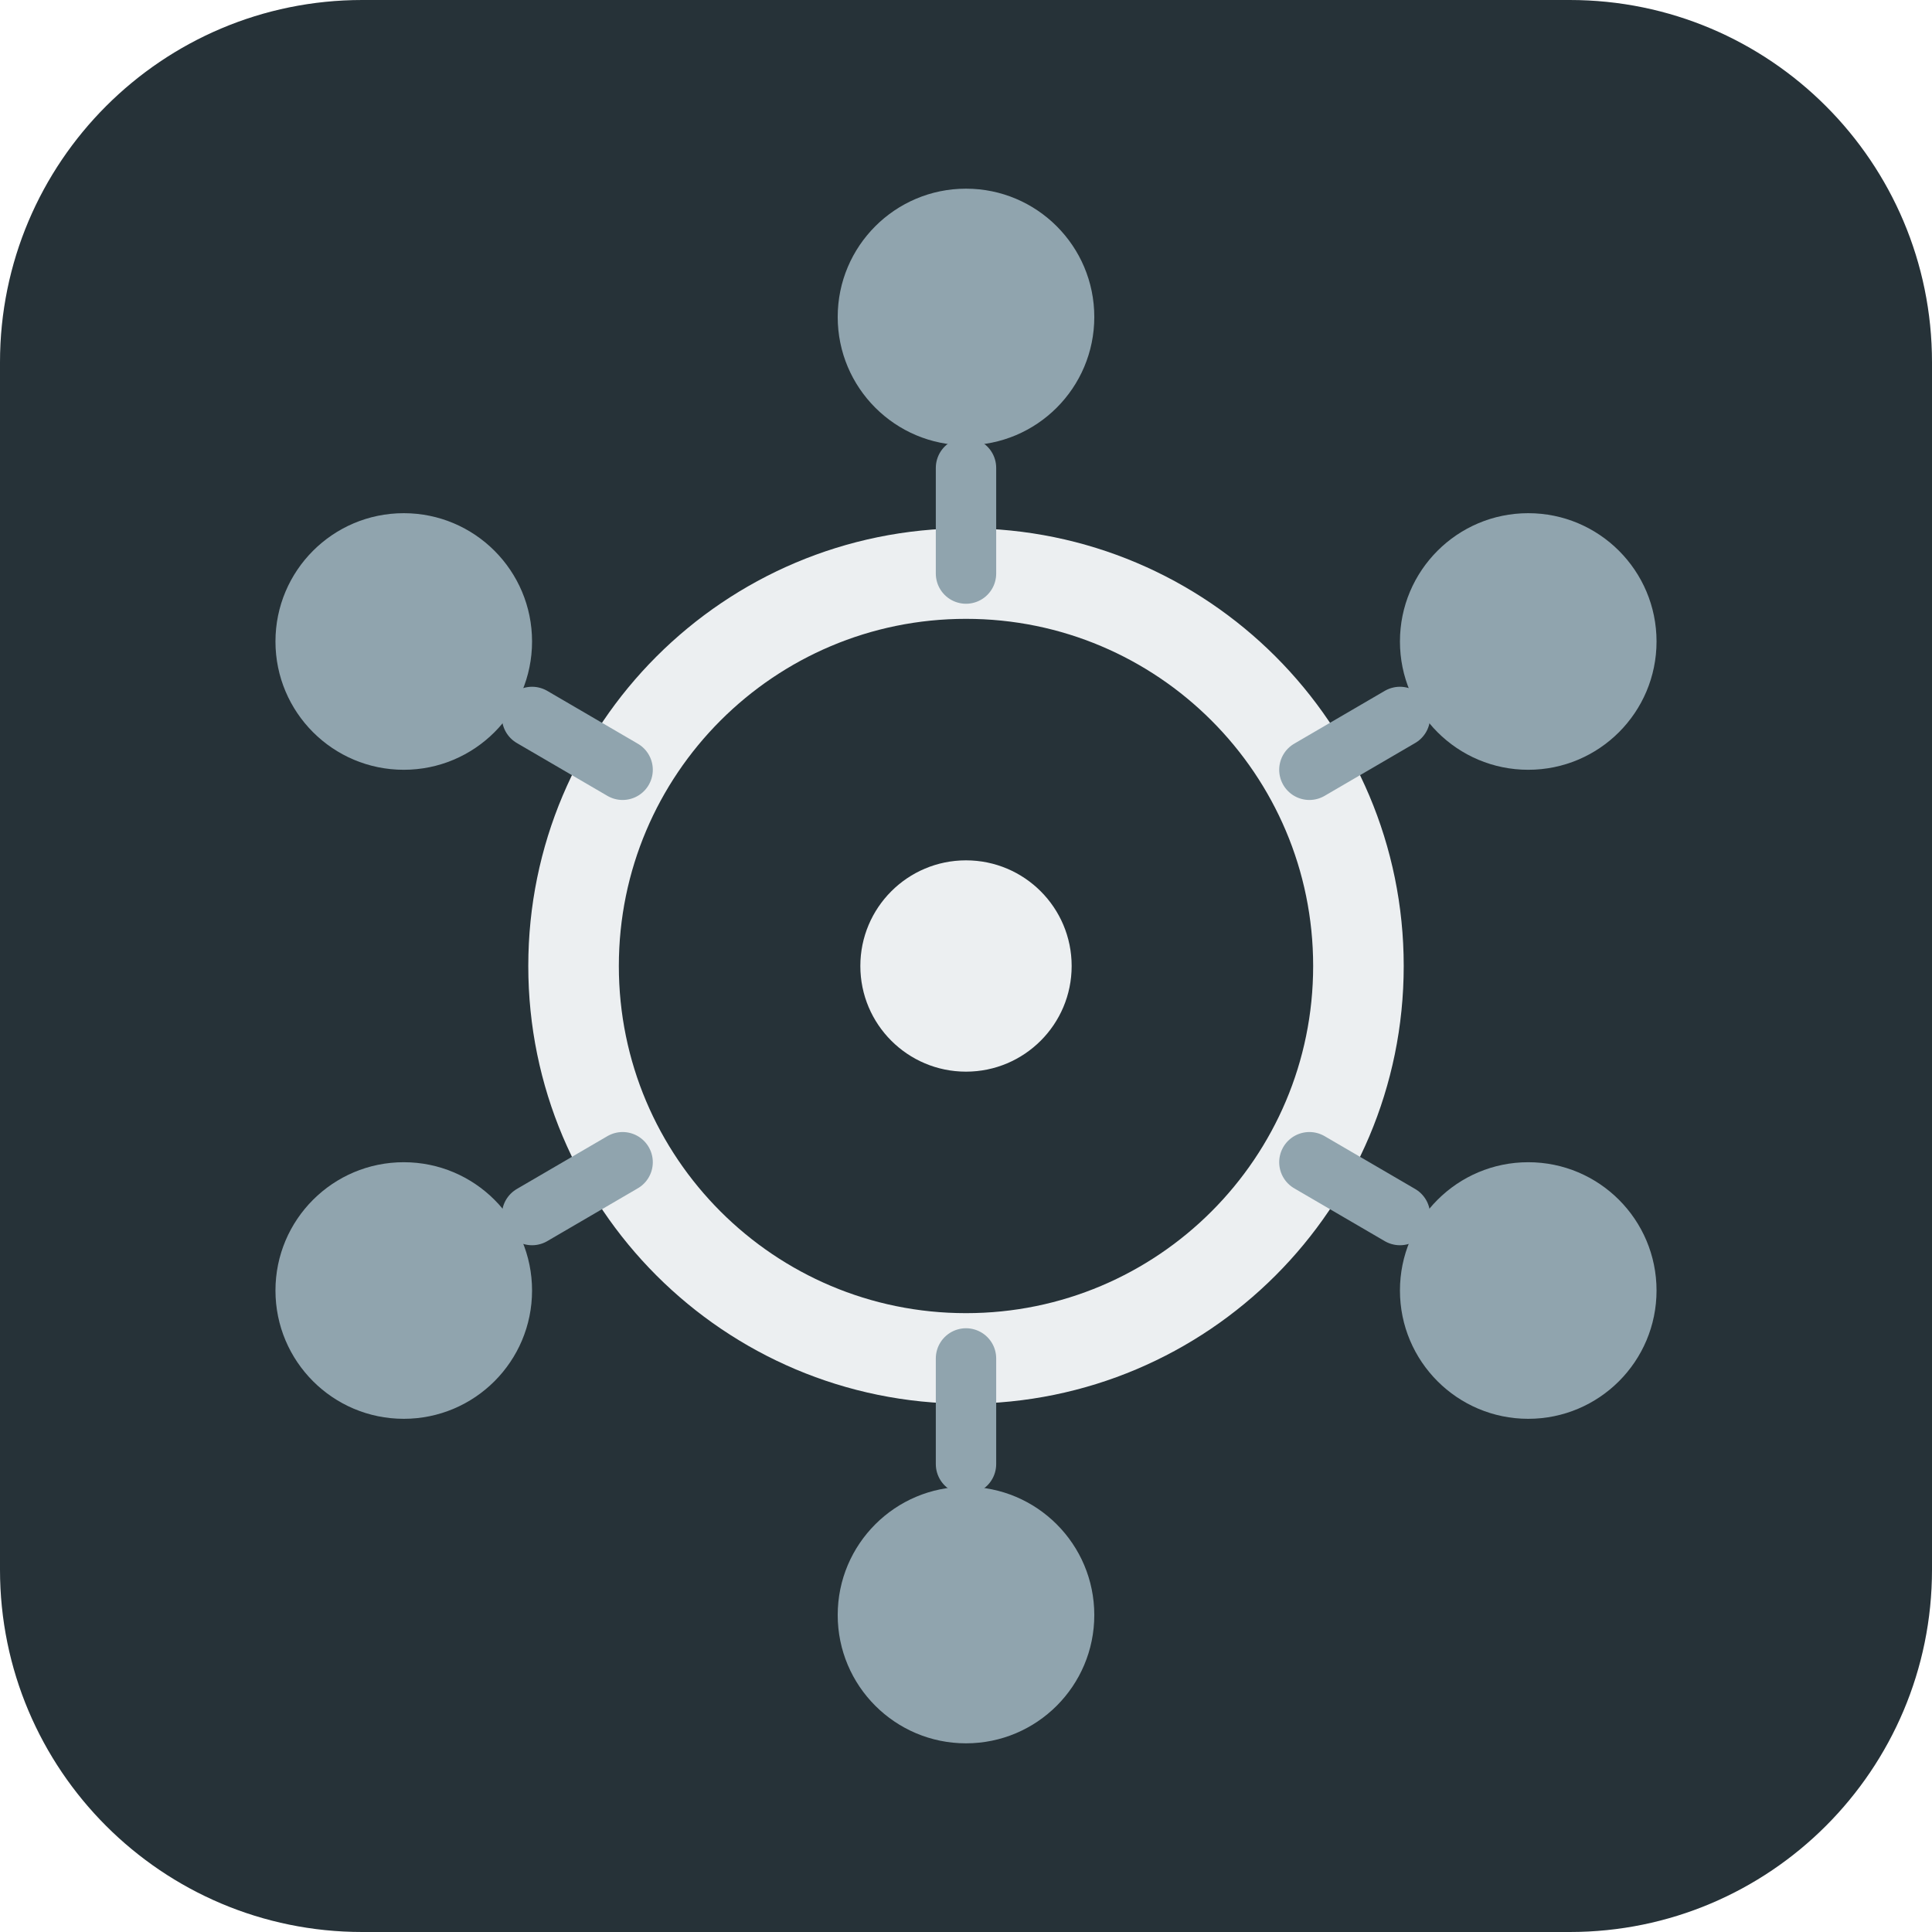
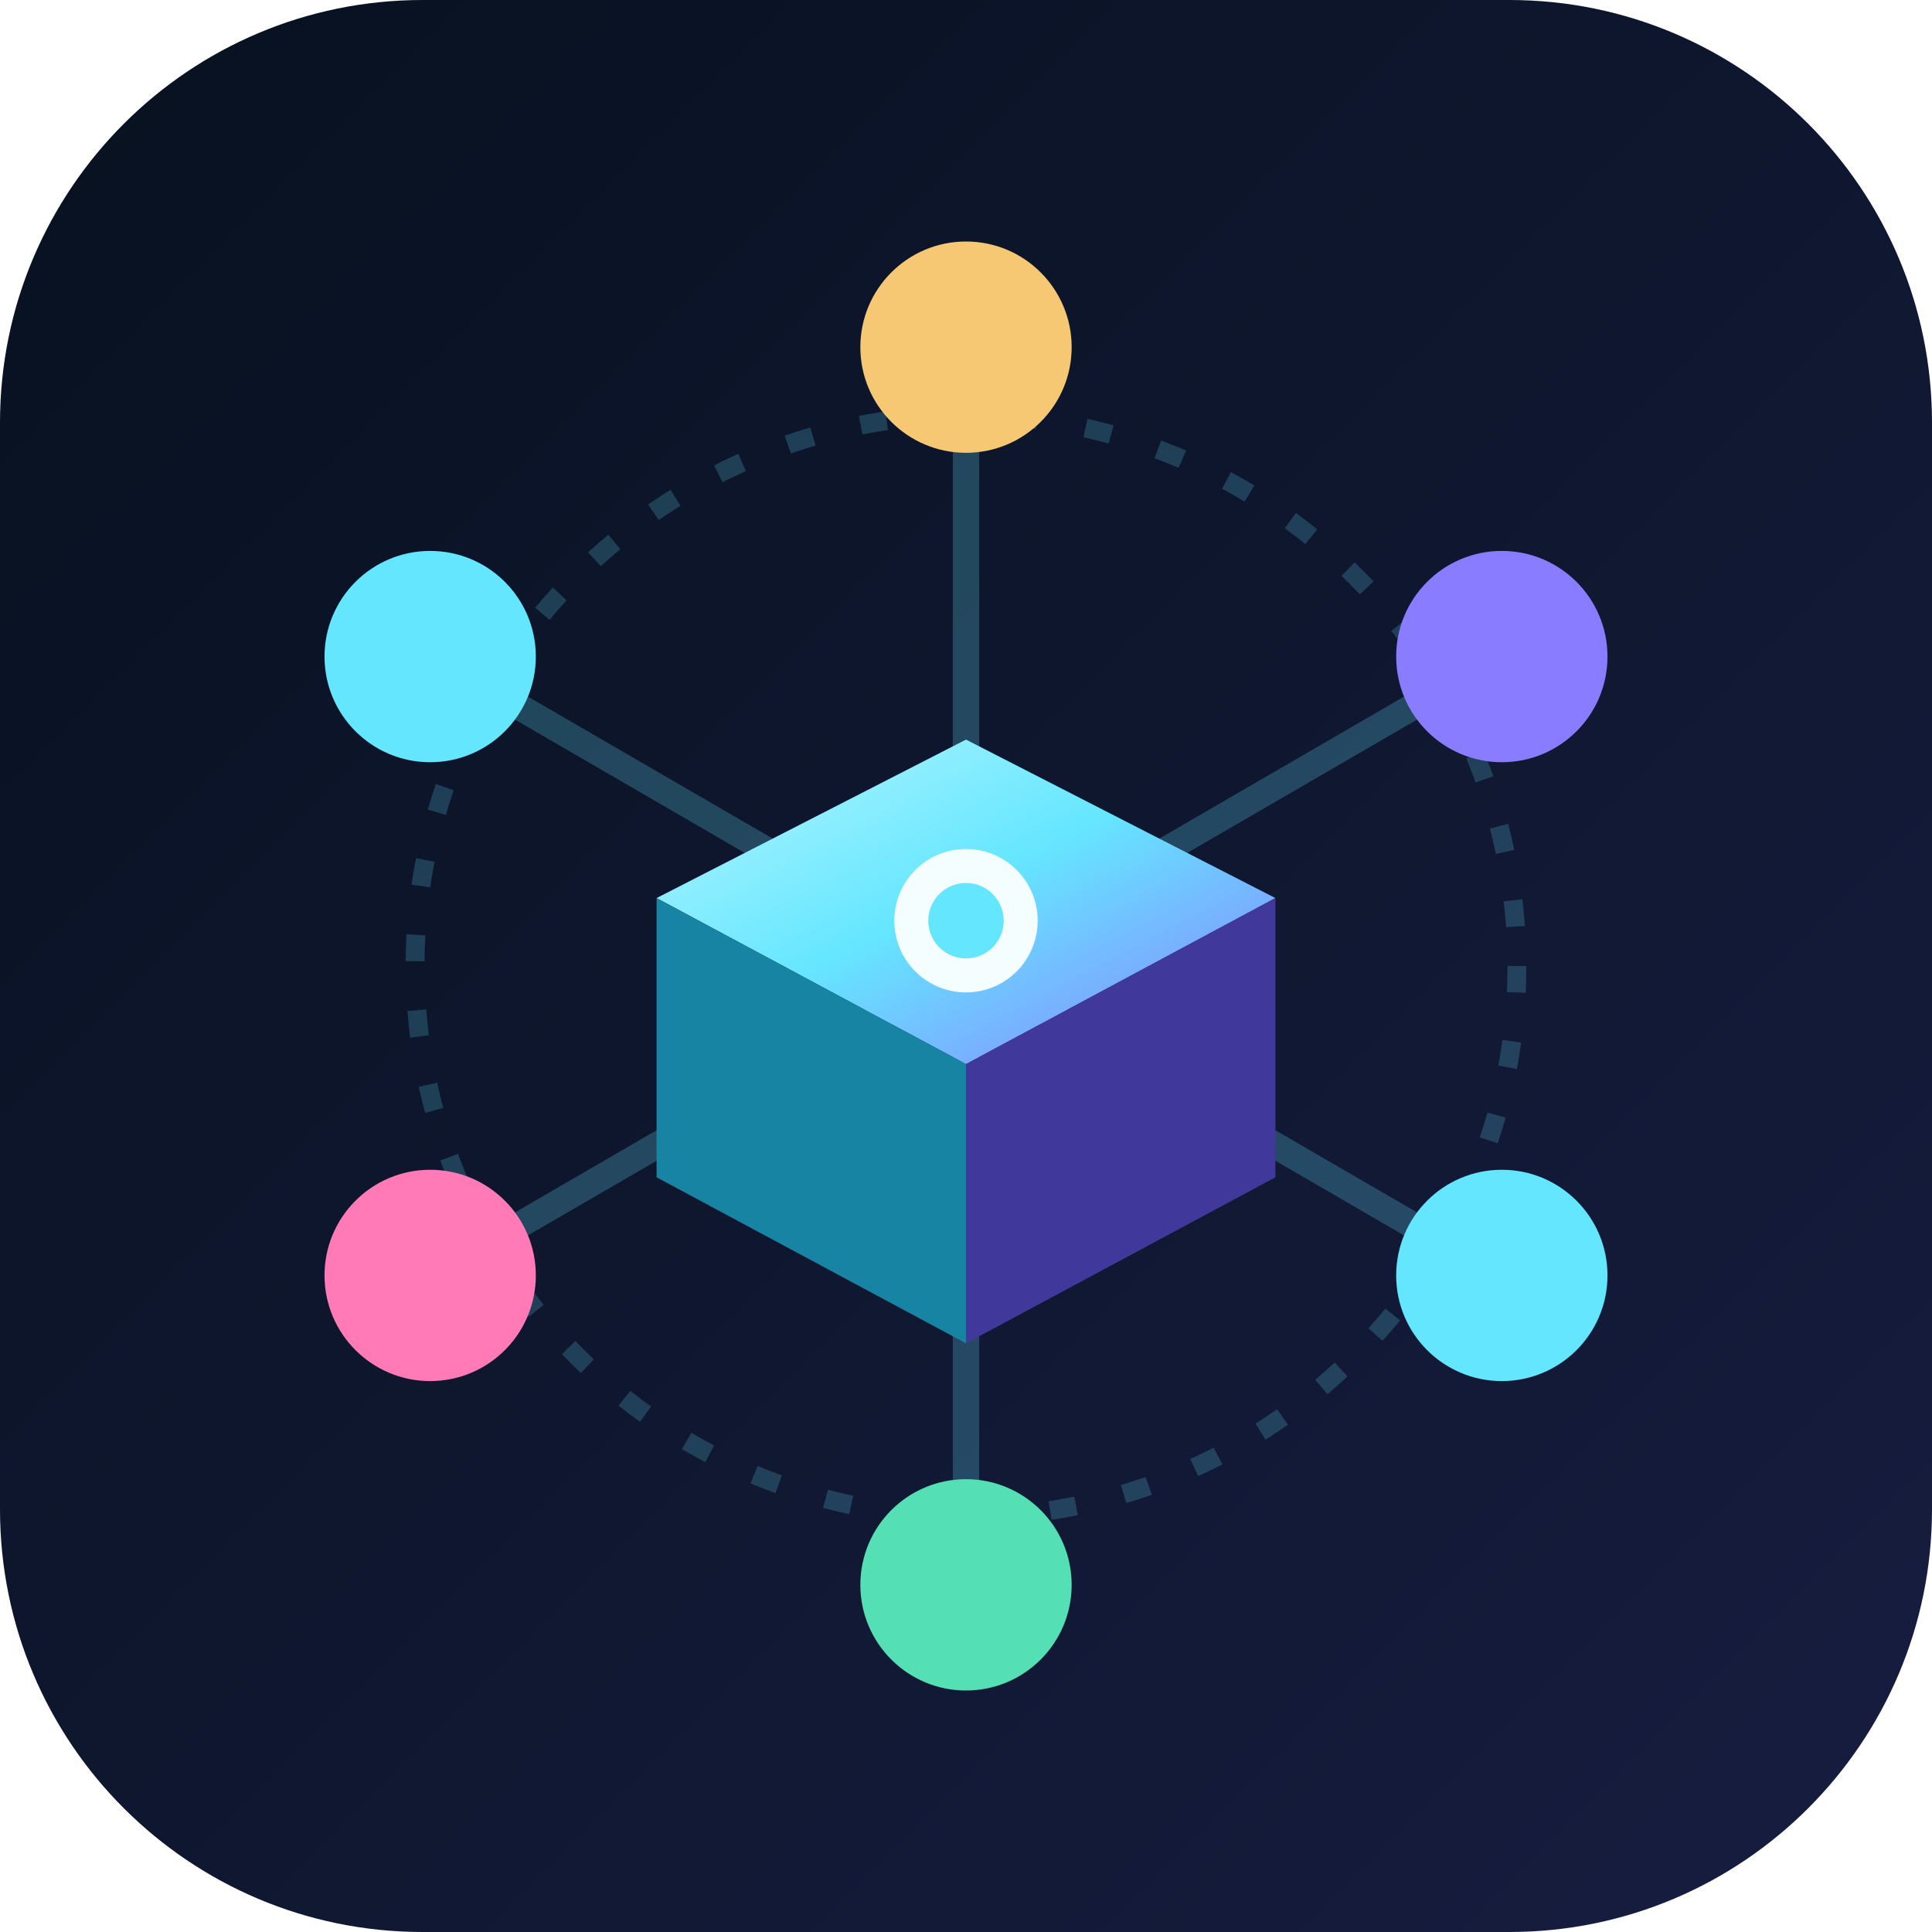
<svg xmlns="http://www.w3.org/2000/svg" viewBox="0 0 512 512" role="img" aria-labelledby="title desc">
-   <rect width="512" height="512" rx="96" fill="#263238" />
-   <circle cx="256" cy="256" r="104" fill="none" stroke="#ECEFF1" stroke-width="24" />
-   <circle cx="256" cy="256" r="28" fill="#ECEFF1" />
-   <g fill="#90A4AE">
-     <circle cx="256" cy="84" r="34" />
-     <circle cx="405" cy="170" r="34" />
-     <circle cx="405" cy="342" r="34" />
-     <circle cx="256" cy="428" r="34" />
-     <circle cx="107" cy="342" r="34" />
-     <circle cx="107" cy="170" r="34" />
+   <defs>
+     <linearGradient id="bg" x1="0" y1="0" x2="1" y2="1">
+       <stop stop-color="#07111F" />
+       <stop offset="1" stop-color="#171D40" />
+     </linearGradient>
+     <linearGradient id="core" x1="0" y1="0" x2="1" y2="1">
+       <stop stop-color="#B8F7FF" />
+       <stop offset="0.48" stop-color="#65E6FF" />
+       <stop offset="1" stop-color="#8A7CFF" />
+     </linearGradient>
+   </defs>
+   <rect width="512" height="512" rx="112" fill="url(#bg)" />
+   <circle cx="256" cy="256" r="146" fill="none" stroke="#65E6FF" stroke-opacity="0.20" stroke-width="5" stroke-dasharray="7 13" />
+   <g stroke="#65E6FF" stroke-opacity="0.24" stroke-width="7" stroke-linecap="round">
+     <path d="M256 256L256 104" />
+     <path d="M256 256L387 180" />
+     <path d="M256 256L387 332" />
+     <path d="M256 256L256 408" />
+     <path d="M256 256L125 332" />
+     <path d="M256 256L125 180" />
  </g>
-   <g stroke="#90A4AE" stroke-width="16" stroke-linecap="round">
-     <path d="M256 124v28" />
-     <path d="M371 190l-24 14" />
-     <path d="M371 322l-24-14" />
-     <path d="M256 388v-28" />
-     <path d="M141 322l24-14" />
-     <path d="M141 190l24 14" />
+   <g>
+     <circle cx="256" cy="92" r="28" fill="#F7C873" />
+     <circle cx="398" cy="174" r="28" fill="#8A7CFF" />
+     <circle cx="398" cy="338" r="28" fill="#65E6FF" />
+     <circle cx="256" cy="420" r="28" fill="#54E0B4" />
+     <circle cx="114" cy="338" r="28" fill="#FF7AB6" />
+     <circle cx="114" cy="174" r="28" fill="#65E6FF" />
+   </g>
+   <g transform="translate(256 256)">
+     <polygon points="-82,-18 0,-60 82,-18 0,26" fill="url(#core)" />
+     <polygon points="-82,-18 0,26 0,100 -82,56" fill="#1784A4" />
+     <polygon points="82,-18 0,26 0,100 82,56" fill="#41389B" />
+     <circle cy="-12" r="19" fill="#F4FDFF" />
+     <circle cy="-12" r="10" fill="#65E6FF" />
  </g>
</svg>
